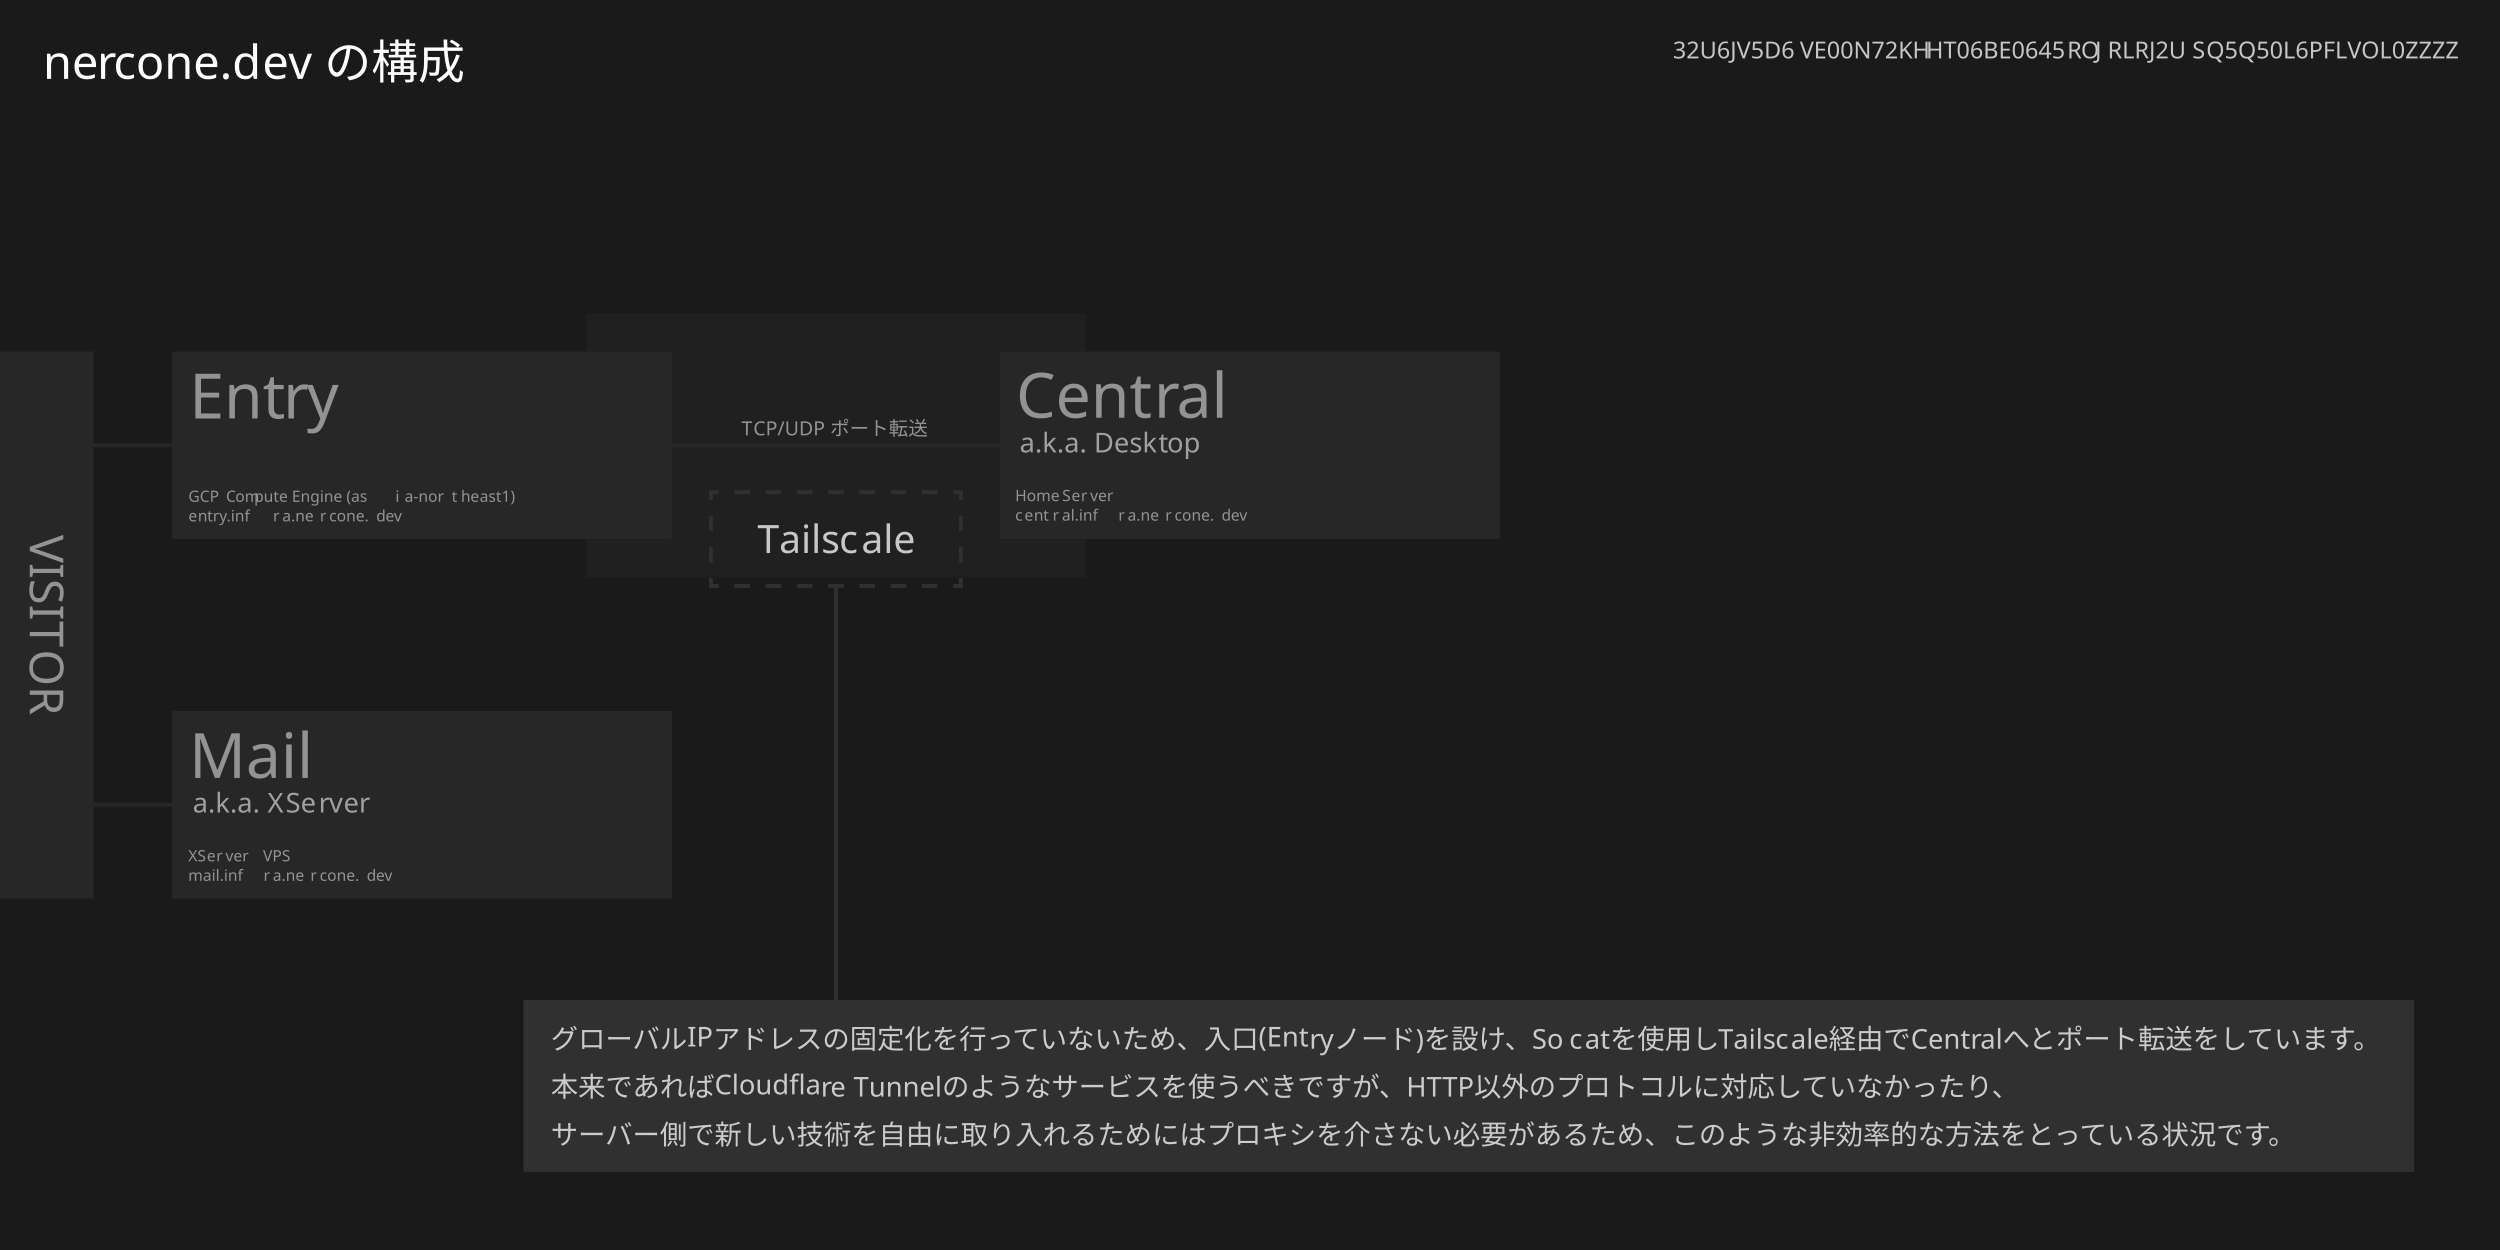
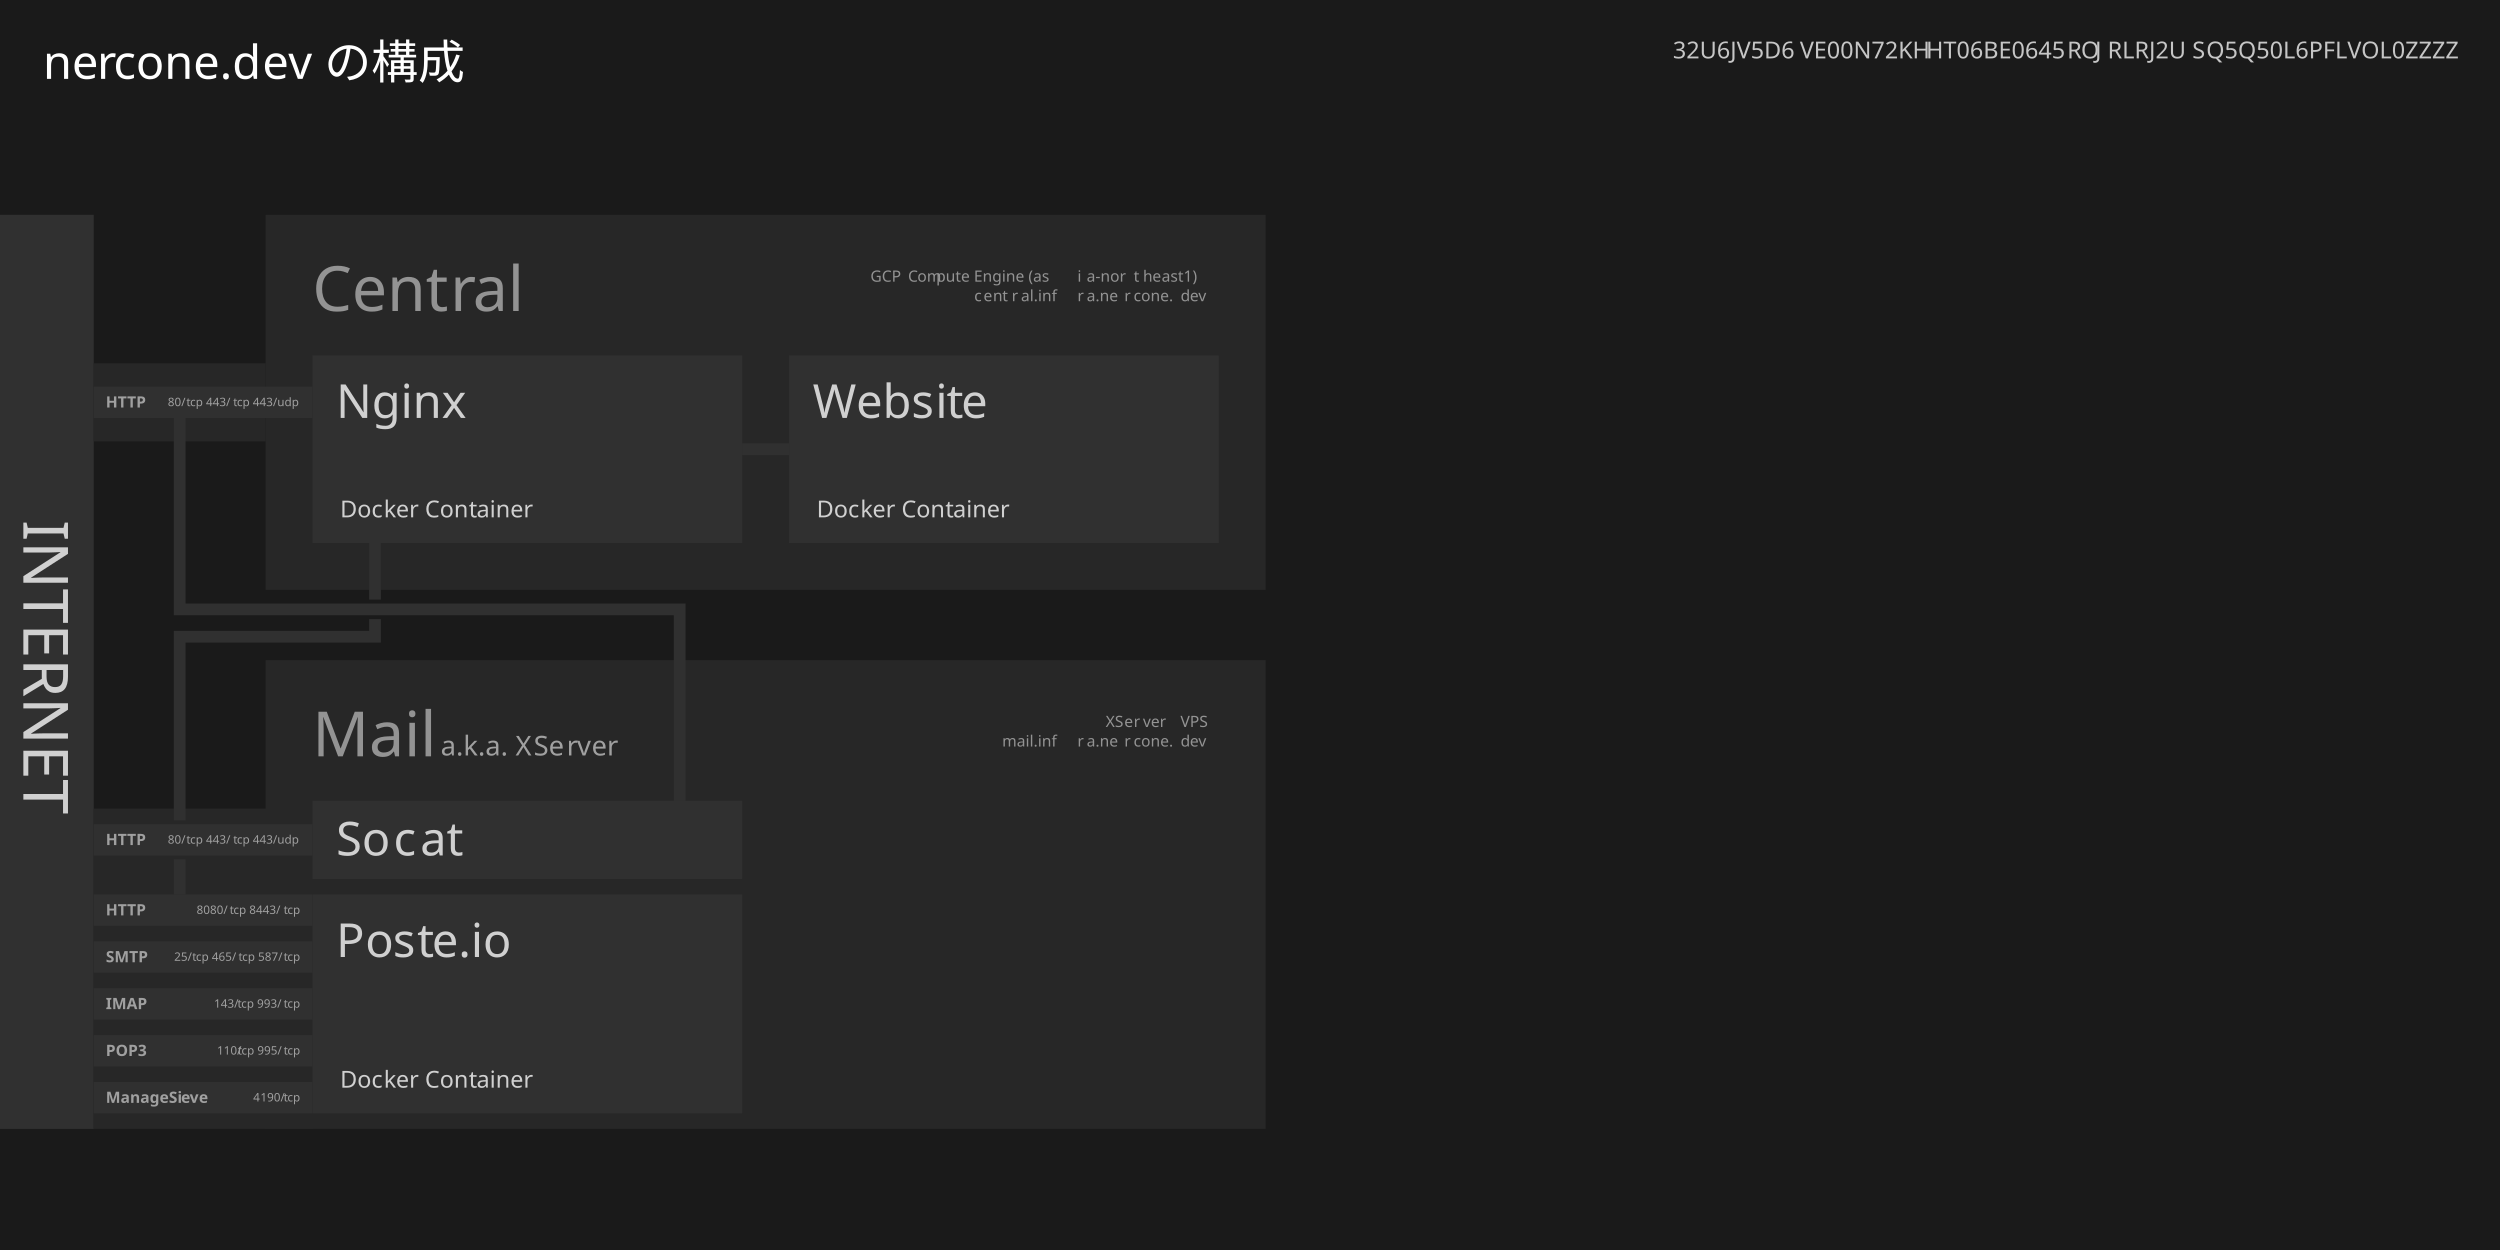
<svg xmlns="http://www.w3.org/2000/svg" id="_レイヤー_1" data-name="レイヤー 1" viewBox="0 0 1280 640">
  <defs>
    <style>
      .cls-1 {
-         stroke-linecap: square;
-       }
- 
-       .cls-1, .cls-2 {
-         stroke: #272727;
-       }
- 
-       .cls-1, .cls-2, .cls-3, .cls-4 {
        fill: none;
+         stroke: #303030;
        stroke-miterlimit: 10;
-         stroke-width: 2px;
-       }
- 
-       .cls-5, .cls-6, .cls-7, .cls-8, .cls-9, .cls-10, .cls-11 {
+         stroke-width: 6px;
+       }
+ 
+       .cls-2, .cls-3, .cls-4 {
+         fill: #d0d0d0;
+       }
+ 
+       .cls-2, .cls-3, .cls-4, .cls-5, .cls-6, .cls-7, .cls-8 {
+         font-family: NerconeSansJP-Regular, 'Nercone Sans JP';
+       }
+ 
+       .cls-2, .cls-8 {
+         font-size: 24px;
+       }
+ 
+       .cls-3, .cls-6 {
+         font-size: 32px;
+       }
+ 
+       .cls-4, .cls-9 {
+         font-size: 12px;
+       }
+ 
+       .cls-5 {
+         font-size: 6px;
+       }
+ 
+       .cls-5, .cls-10, .cls-7 {
+         fill: #a0a0a0;
+       }
+ 
+       .cls-9 {
+         opacity: .75;
+       }
+ 
+       .cls-9, .cls-6, .cls-8, .cls-11 {
        fill: #fff;
      }

-       .cls-5, .cls-6, .cls-10 {
-         opacity: .75;
-       }
- 
-       .cls-5, .cls-7, .cls-12, .cls-13, .cls-8, .cls-10, .cls-11 {
-         font-family: NerconeSansJP-Regular, 'Nercone Sans JP';
-       }
- 
-       .cls-5, .cls-13 {
+       .cls-9, .cls-11 {
+         font-family: NerconeMonoJP-Regular, 'Nercone Mono JP';
+       }
+ 
+       .cls-12 {
+         fill: #272727;
+       }
+ 
+       .cls-13 {
+         fill: #303030;
+       }
+ 
+       .cls-10 {
+         font-family: NerconeSansJP-Bold, 'Nercone Sans JP';
+         font-weight: 700;
+       }
+ 
+       .cls-10, .cls-11 {
+         font-size: 8px;
+       }
+ 
+       .cls-6, .cls-11 {
+         opacity: .5;
+       }
+ 
+       .cls-7 {
        font-size: 14px;
      }

-       .cls-6 {
-         font-size: 12px;
-       }
- 
-       .cls-6, .cls-9 {
-         font-family: NerconeMonoJP-Regular, 'Nercone Mono JP';
-       }
- 
      .cls-14 {
-         fill: #272727;
+         letter-spacing: 0em;
      }

      .cls-15 {
-         fill: #303030;
-       }
- 
-       .cls-7 {
-         font-size: 32px;
-       }
- 
-       .cls-7, .cls-9, .cls-11 {
-         opacity: .5;
-       }
- 
-       .cls-12 {
-         fill: #939393;
-         font-size: 10px;
-       }
- 
-       .cls-13 {
-         fill: #a0a0a0;
-       }
- 
-       .cls-8, .cls-11 {
-         font-size: 24px;
-       }
- 
-       .cls-9 {
-         font-size: 8px;
-       }
- 
-       .cls-10 {
-         font-size: 20px;
-       }
- 
-       .cls-3, .cls-4 {
-         stroke: #303030;
+         letter-spacing: -.07em;
      }

      .cls-16 {
-         letter-spacing: -.08em;
+         letter-spacing: -.02em;
      }

      .cls-17 {
-         letter-spacing: -.07em;
+         letter-spacing: -.02em;
      }

      .cls-18 {
-         letter-spacing: -.08em;
+         letter-spacing: -.02em;
      }

      .cls-19 {
-         fill: #202020;
+         letter-spacing: -.02em;
      }

      .cls-20 {
        letter-spacing: -.02em;
      }

      .cls-21 {
-         letter-spacing: -.02em;
+         letter-spacing: -.01em;
      }

      .cls-22 {
+         letter-spacing: -.02em;
+       }
+ 
+       .cls-23 {
+         letter-spacing: -.05em;
+       }
+ 
+       .cls-24 {
+         letter-spacing: 0em;
+       }
+ 
+       .cls-25 {
+         letter-spacing: 0em;
+       }
+ 
+       .cls-26 {
        letter-spacing: -.01em;
-       }
- 
-       .cls-23 {
-         letter-spacing: -.02em;
-       }
- 
-       .cls-24 {
-         letter-spacing: -.03em;
-       }
- 
-       .cls-25 {
-         letter-spacing: 0em;
-       }
- 
-       .cls-4 {
-         stroke-dasharray: 8 8;
-       }
- 
-       .cls-26 {
-         letter-spacing: 0em;
      }

      .cls-27 {
        letter-spacing: -.01em;
      }

      .cls-28 {
        letter-spacing: -.01em;
      }

      .cls-29 {
-         letter-spacing: -.01em;
+         letter-spacing: 0em;
      }

      .cls-30 {
        letter-spacing: 0em;
      }

      .cls-31 {
        letter-spacing: 0em;
      }

      .cls-32 {
-         letter-spacing: 0em;
+         fill: #1a1a1a;
      }

      .cls-33 {
-         fill: #1a1a1a;
+         letter-spacing: .01em;
      }

      .cls-34 {
-         letter-spacing: .01em;
+         letter-spacing: 0em;
      }

      .cls-35 {
        letter-spacing: 0em;
      }

      .cls-36 {
        letter-spacing: 0em;
      }
    </style>
  </defs>
-   <rect class="cls-33" width="1280" height="640" />
+   <rect class="cls-32" width="1280" height="640" />
  <text class="cls-8" transform="translate(22 40.37)">
    <tspan x="0" y="0">ne</tspan>
-     <tspan class="cls-23" x="27.69" y="0">r</tspan>
+     <tspan class="cls-22" x="27.69" y="0">r</tspan>
    <tspan x="36.07" y="0">cone.d</tspan>
-     <tspan class="cls-21" x="112.34" y="0">e</tspan>
+     <tspan class="cls-20" x="112.34" y="0">e</tspan>
    <tspan x="125.61" y="0">v の構成</tspan>
  </text>
-   <text class="cls-6" transform="translate(856.51 29.89)">
+   <text class="cls-9" transform="translate(856.51 29.89)">
    <tspan x="0" y="0">32U6JV5D6</tspan>
-     <tspan class="cls-27" x="65.02" y="0">V</tspan>
+     <tspan class="cls-26" x="65.02" y="0">V</tspan>
    <tspan x="72.12" y="0">E00N72K</tspan>
-     <tspan class="cls-20" x="122.69" y="0">H</tspan>
+     <tspan class="cls-18" x="122.69" y="0">H</tspan>
    <tspan x="129.63" y="0">HT06BE0645</tspan>
-     <tspan class="cls-22" x="201.88" y="0">R</tspan>
+     <tspan class="cls-21" x="201.88" y="0">R</tspan>
    <tspan x="208.93" y="0">O</tspan>
-     <tspan class="cls-17" x="216.16" y="0">J</tspan>
+     <tspan class="cls-15" x="216.16" y="0">J</tspan>
    <tspan x="222.58" y="0">RLRJ2U</tspan>
-     <tspan class="cls-25" x="265.93" y="0">S</tspan>
+     <tspan class="cls-24" x="265.93" y="0">S</tspan>
    <tspan x="273.07" y="0">Q5Q50L6PFL</tspan>
-     <tspan class="cls-27" x="345.32" y="0">V</tspan>
+     <tspan class="cls-26" x="345.32" y="0">V</tspan>
    <tspan x="352.41" y="0">OL0ZZZZ</tspan>
  </text>
  <g>
-     <rect class="cls-14" y="180" width="48" height="280" />
-     <text class="cls-11" transform="translate(15.25 273.85) rotate(90)">
-       <tspan x="0" y="0">VISI</tspan>
-       <tspan class="cls-24" x="44.13" y="0">T</tspan>
-       <tspan x="58.65" y="0">OR</tspan>
-     </text>
-   </g>
-   <line class="cls-1" x1="48" y1="228" x2="88" y2="228" />
-   <line class="cls-1" x1="88" y1="412" x2="48" y2="412" />
-   <g>
-     <rect class="cls-19" x="300" y="160.5" width="256" height="135" />
-     <text class="cls-10" transform="translate(387.8 283.15)">
-       <tspan class="cls-16" x="0" y="0">T</tspan>
-       <tspan x="11.11" y="0">ails</tspan>
-       <tspan class="cls-36" x="41.85" y="0">c</tspan>
-       <tspan x="53.23" y="0">ale</tspan>
+     <rect class="cls-13" y="110" width="48" height="468" />
+     <text class="cls-3" transform="translate(11.96 266.29) rotate(90)">
+       <tspan x="0" y="0">INTERNET</tspan>
    </text>
  </g>
  <g>
-     <rect class="cls-14" x="88" y="180" width="256" height="96" />
-     <text class="cls-7" transform="translate(96.93 214.24)">
-       <tspan x="0" y="0">Ent</tspan>
-       <tspan class="cls-34" x="48.03" y="0">r</tspan>
-       <tspan x="60.14" y="0">y</tspan>
-     </text>
-     <text class="cls-9" transform="translate(96.45 256.94)">
+     <rect class="cls-12" x="136" y="110" width="512" height="192" />
+     <text class="cls-6" transform="translate(159.93 159.24)">
+       <tspan x="0" y="0">Cent</tspan>
+       <tspan class="cls-31" x="70.59" y="0">r</tspan>
+       <tspan x="82.14" y="0">al</tspan>
+     </text>
+     <text class="cls-11" transform="translate(445.64 144.23)">
      <tspan x="0" y="0">GCP </tspan>
-       <tspan class="cls-25" x="19.27" y="0">C</tspan>
+       <tspan class="cls-24" x="19.27" y="0">C</tspan>
      <tspan x="24.03" y="0">om</tspan>
      <tspan class="cls-35" x="33.66" y="0">p</tspan>
      <tspan x="38.55" y="0">ute Engine (as</tspan>
-       <tspan class="cls-29" x="105.98" y="0">i</tspan>
+       <tspan class="cls-28" x="105.98" y="0">i</tspan>
      <tspan x="110.71" y="0">a-nor</tspan>
-       <tspan class="cls-25" x="134.79" y="0">t</tspan>
+       <tspan class="cls-24" x="134.79" y="0">t</tspan>
      <tspan x="139.55" y="0">h</tspan>
-       <tspan class="cls-30" x="144.37" y="0">e</tspan>
+       <tspan class="cls-29" x="144.37" y="0">e</tspan>
      <tspan x="149.11" y="0">ast1)</tspan>
-       <tspan x="0" y="10">e</tspan>
-       <tspan class="cls-32" x="4.82" y="10">n</tspan>
-       <tspan x="9.61" y="10">try.inf</tspan>
-       <tspan class="cls-30" x="43.32" y="10">r</tspan>
-       <tspan x="48.07" y="10">a.ne</tspan>
-       <tspan class="cls-30" x="67.33" y="10">r</tspan>
-       <tspan x="72.08" y="10">cone.</tspan>
-       <tspan class="cls-26" x="96.16" y="10">d</tspan>
-       <tspan x="100.9" y="10">ev</tspan>
-     </text>
+       <tspan class="cls-24" x="53.15" y="10">c</tspan>
+       <tspan x="57.91" y="10">e</tspan>
+       <tspan class="cls-31" x="62.73" y="10">n</tspan>
+       <tspan x="67.52" y="10">t</tspan>
+       <tspan class="cls-29" x="72.34" y="10">r</tspan>
+       <tspan x="77.08" y="10">al.inf</tspan>
+       <tspan class="cls-29" x="105.98" y="10">r</tspan>
+       <tspan x="110.73" y="10">a.ne</tspan>
+       <tspan class="cls-29" x="129.99" y="10">r</tspan>
+       <tspan x="134.74" y="10">cone.</tspan>
+       <tspan class="cls-25" x="158.82" y="10">d</tspan>
+       <tspan x="163.56" y="10">ev</tspan>
+     </text>
+     <rect class="cls-12" x="48" y="186" width="88" height="40" />
+     <g>
+       <rect class="cls-13" x="48" y="198" width="112" height="16" />
+       <text class="cls-10" transform="translate(54.16 208.67)">
+         <tspan x="0" y="0">HTTP</tspan>
+       </text>
+       <text class="cls-5" transform="translate(85.9 207.94)">
+         <tspan x="0" y="0">80/</tspan>
+         <tspan class="cls-30" x="9.54" y="0">t</tspan>
+         <tspan x="11.42" y="0">cp 443/</tspan>
+         <tspan class="cls-30" x="33.52" y="0">t</tspan>
+         <tspan x="35.4" y="0">cp 443/udp</tspan>
+       </text>
+     </g>
+     <g>
+       <rect class="cls-13" x="160" y="182" width="220" height="96" />
+       <text class="cls-2" transform="translate(172.11 213.99)">
+         <tspan x="0" y="0">Nginx</tspan>
+       </text>
+       <text class="cls-4" transform="translate(174.14 264.89)">
+         <tspan x="0" y="0">Doc</tspan>
+         <tspan class="cls-19" x="22.36" y="0">k</tspan>
+         <tspan x="28.56" y="0">er Con</tspan>
+         <tspan class="cls-34" x="65.88" y="0">t</tspan>
+         <tspan x="69.84" y="0">ainer</tspan>
+       </text>
+     </g>
+     <line class="cls-1" x1="380" y1="230" x2="404" y2="230" />
+     <g>
+       <rect class="cls-13" x="404" y="182" width="220" height="96" />
+       <text class="cls-2" transform="translate(416.11 213.99)">
+         <tspan class="cls-23" x="0" y="0">W</tspan>
+         <tspan x="22.24" y="0">ebs</tspan>
+         <tspan class="cls-14" x="62.82" y="0">i</tspan>
+         <tspan class="cls-30" x="68.5" y="0">t</tspan>
+         <tspan x="76.03" y="0">e</tspan>
+       </text>
+       <text class="cls-4" transform="translate(418.14 264.89)">
+         <tspan x="0" y="0">Doc</tspan>
+         <tspan class="cls-19" x="22.36" y="0">k</tspan>
+         <tspan x="28.56" y="0">er Con</tspan>
+         <tspan class="cls-34" x="65.88" y="0">t</tspan>
+         <tspan x="69.84" y="0">ainer</tspan>
+       </text>
+     </g>
  </g>
  <g>
-     <rect class="cls-14" x="88" y="364" width="256" height="96" />
-     <text class="cls-7" transform="translate(96.85 398.31)">
+     <rect class="cls-12" x="136" y="338" width="512" height="240" />
+     <text class="cls-6" transform="translate(159.93 387.24)">
      <tspan x="0" y="0">Mail</tspan>
    </text>
-     <text class="cls-9" transform="translate(96.37 441)">
-       <tspan class="cls-25" x="0" y="0">XS</tspan>
+     <text class="cls-7" transform="translate(225.63 386.8)">
+       <tspan x="0" y="0">a.k.a. </tspan>
+       <tspan class="cls-26" x="38.31" y="0">X</tspan>
+       <tspan x="47.59" y="0">Se</tspan>
+       <tspan class="cls-33" x="64.51" y="0">r</tspan>
+       <tspan class="cls-20" x="69.81" y="0">v</tspan>
+       <tspan x="77.25" y="0">er</tspan>
+     </text>
+     <text class="cls-11" transform="translate(566.1 372.23)">
+       <tspan class="cls-24" x="0" y="0">XS</tspan>
      <tspan x="9.52" y="0">e</tspan>
-       <tspan class="cls-28" x="14.34" y="0">r</tspan>
+       <tspan class="cls-27" x="14.34" y="0">r</tspan>
      <tspan x="19.07" y="0">ver</tspan>
-       <tspan class="cls-25" x="33.52" y="0"> </tspan>
+       <tspan class="cls-24" x="33.52" y="0"> </tspan>
      <tspan x="38.29" y="0">VPS</tspan>
-       <tspan x="0" y="10">mail.inf</tspan>
-       <tspan class="cls-30" x="38.53" y="10">r</tspan>
-       <tspan x="43.28" y="10">a.ne</tspan>
-       <tspan class="cls-30" x="62.54" y="10">r</tspan>
-       <tspan x="67.29" y="10">cone.</tspan>
-       <tspan class="cls-26" x="91.37" y="10">d</tspan>
-       <tspan x="96.11" y="10">ev</tspan>
-     </text>
-     <text class="cls-13" transform="translate(98.64 416)">
-       <tspan x="0" y="0">a.k.a. </tspan>
-       <tspan class="cls-27" x="38.31" y="0">X</tspan>
-       <tspan x="47.59" y="0">Se</tspan>
-       <tspan class="cls-34" x="64.51" y="0">r</tspan>
-       <tspan class="cls-21" x="69.81" y="0">v</tspan>
-       <tspan x="77.25" y="0">er</tspan>
-     </text>
+       <tspan x="-53.01" y="10">mail.inf</tspan>
+       <tspan class="cls-29" x="-14.48" y="10">r</tspan>
+       <tspan x="-9.73" y="10">a.ne</tspan>
+       <tspan class="cls-29" x="9.53" y="10">r</tspan>
+       <tspan x="14.28" y="10">cone.</tspan>
+       <tspan class="cls-25" x="38.36" y="10">d</tspan>
+       <tspan x="43.1" y="10">ev</tspan>
+     </text>
+     <rect class="cls-12" x="48" y="414" width="112" height="164" />
+     <polyline class="cls-1" points="192 278 192 326 92 326 92 458" />
+     <rect class="cls-12" x="87" y="420" width="10" height="20" />
+     <g>
+       <rect class="cls-13" x="48" y="422" width="112" height="16" />
+       <text class="cls-10" transform="translate(54.16 432.67)">
+         <tspan x="0" y="0">HTTP</tspan>
+       </text>
+       <text class="cls-5" transform="translate(85.9 431.94)">
+         <tspan x="0" y="0">80/</tspan>
+         <tspan class="cls-30" x="9.54" y="0">t</tspan>
+         <tspan x="11.42" y="0">cp 443/</tspan>
+         <tspan class="cls-30" x="33.52" y="0">t</tspan>
+         <tspan x="35.4" y="0">cp 443/udp</tspan>
+       </text>
+     </g>
+     <g>
+       <rect class="cls-13" x="48" y="458" width="112" height="16" />
+       <text class="cls-10" transform="translate(54.16 468.67)">
+         <tspan x="0" y="0">HTTP</tspan>
+       </text>
+       <text class="cls-5" transform="translate(100.64 467.94)">
+         <tspan x="0" y="0">8080/</tspan>
+         <tspan class="cls-30" x="16.96" y="0">t</tspan>
+         <tspan x="18.85" y="0">cp 8443/</tspan>
+         <tspan class="cls-30" x="44.6" y="0">t</tspan>
+         <tspan x="46.49" y="0">cp</tspan>
+       </text>
+     </g>
+     <g>
+       <rect class="cls-13" x="48" y="482" width="112" height="16" />
+       <text class="cls-10" transform="translate(54.16 492.67)">
+         <tspan x="0" y="0">SMTP</tspan>
+       </text>
+       <text class="cls-5" transform="translate(89.18 491.94)">
+         <tspan x="0" y="0">25/</tspan>
+         <tspan class="cls-30" x="9.25" y="0">t</tspan>
+         <tspan x="11.13" y="0">cp 465/</tspan>
+         <tspan class="cls-30" x="32.92" y="0">t</tspan>
+         <tspan x="34.8" y="0">cp 587/</tspan>
+         <tspan class="cls-30" x="56.06" y="0">t</tspan>
+         <tspan x="57.95" y="0">cp</tspan>
+       </text>
+     </g>
+     <g>
+       <rect class="cls-13" x="48" y="506" width="112" height="16" />
+       <text class="cls-10" transform="translate(54.16 516.67)">
+         <tspan x="0" y="0">IMAP</tspan>
+       </text>
+       <text class="cls-5" transform="translate(109.58 515.94)">
+         <tspan x="0" y="0">143/</tspan>
+         <tspan class="cls-30" x="12.01" y="0">t</tspan>
+         <tspan x="13.9" y="0">cp 993/</tspan>
+         <tspan class="cls-30" x="35.66" y="0">t</tspan>
+         <tspan x="37.55" y="0">cp</tspan>
+       </text>
+     </g>
+     <g>
+       <rect class="cls-13" x="48" y="530" width="112" height="16" />
+       <text class="cls-10" transform="translate(54.16 540.67)">
+         <tspan x="0" y="0">POP3</tspan>
+       </text>
+       <text class="cls-5" transform="translate(111.1 539.94)">
+         <tspan x="0" y="0">110/</tspan>
+         <tspan class="cls-30" x="10.64" y="0">t</tspan>
+         <tspan x="12.52" y="0">cp 995/</tspan>
+         <tspan class="cls-30" x="34.15" y="0">t</tspan>
+         <tspan x="36.03" y="0">cp</tspan>
+       </text>
+     </g>
+     <g>
+       <rect class="cls-13" x="48" y="554" width="112" height="16" />
+       <text class="cls-10" transform="translate(54.16 564.67)">
+         <tspan x="0" y="0">ManageSi</tspan>
+         <tspan class="cls-17" x="38.54" y="0">ev</tspan>
+         <tspan x="47.67" y="0">e</tspan>
+       </text>
+       <text class="cls-5" transform="translate(129.62 563.94)">
+         <tspan class="cls-16" x="0" y="0">4</tspan>
+         <tspan x="3.69" y="0">190/</tspan>
+         <tspan class="cls-30" x="15.63" y="0">t</tspan>
+         <tspan x="17.51" y="0">cp</tspan>
+       </text>
+     </g>
+     <g>
+       <rect class="cls-13" x="160" y="410" width="220" height="40" />
+       <text class="cls-2" transform="translate(172.11 437.99)">
+         <tspan x="0" y="0">So</tspan>
+         <tspan class="cls-36" x="29.38" y="0">c</tspan>
+         <tspan x="43.04" y="0">at</tspan>
+       </text>
+     </g>
+     <g>
+       <rect class="cls-13" x="160" y="458" width="220" height="112" />
+       <text class="cls-2" transform="translate(172.11 489.99)">
+         <tspan class="cls-26" x="0" y="0">P</tspan>
+         <tspan x="14.93" y="0">o</tspan>
+         <tspan class="cls-14" x="29.05" y="0">s</tspan>
+         <tspan class="cls-30" x="41.48" y="0">t</tspan>
+         <tspan x="49.02" y="0">e.io</tspan>
+       </text>
+       <text class="cls-4" transform="translate(174.14 556.89)">
+         <tspan x="0" y="0">Doc</tspan>
+         <tspan class="cls-19" x="22.36" y="0">k</tspan>
+         <tspan x="28.56" y="0">er Con</tspan>
+         <tspan class="cls-34" x="65.88" y="0">t</tspan>
+         <tspan x="69.84" y="0">ainer</tspan>
+       </text>
+     </g>
  </g>
-   <line class="cls-2" x1="512" y1="228" x2="344" y2="228" />
-   <g>
-     <rect class="cls-14" x="512" y="180" width="256" height="96" />
-     <text class="cls-7" transform="translate(520.23 213.88)">
-       <tspan x="0" y="0">Cent</tspan>
-       <tspan class="cls-32" x="70.59" y="0">r</tspan>
-       <tspan x="82.14" y="0">al</tspan>
-     </text>
-     <text class="cls-13" transform="translate(522.02 231.64)">
-       <tspan x="0" y="0">a.k.a. Desk</tspan>
-       <tspan class="cls-31" x="71.11" y="0">t</tspan>
-       <tspan x="75.5" y="0">op</tspan>
-     </text>
-     <text class="cls-9" transform="translate(519.75 256.57)">
-       <tspan x="0" y="0">Home </tspan>
-       <tspan class="cls-25" x="24.08" y="0">S</tspan>
-       <tspan x="28.84" y="0">e</tspan>
-       <tspan class="cls-28" x="33.66" y="0">r</tspan>
-       <tspan x="38.39" y="0">ver</tspan>
-       <tspan class="cls-25" x="0" y="10">c</tspan>
-       <tspan x="4.76" y="10">e</tspan>
-       <tspan class="cls-32" x="9.58" y="10">n</tspan>
-       <tspan x="14.37" y="10">t</tspan>
-       <tspan class="cls-30" x="19.18" y="10">r</tspan>
-       <tspan x="23.93" y="10">al.inf</tspan>
-       <tspan class="cls-30" x="52.83" y="10">r</tspan>
-       <tspan x="57.57" y="10">a.ne</tspan>
-       <tspan class="cls-30" x="76.84" y="10">r</tspan>
-       <tspan x="81.59" y="10">cone.</tspan>
-       <tspan class="cls-26" x="105.67" y="10">d</tspan>
-       <tspan x="110.41" y="10">ev</tspan>
-     </text>
-   </g>
-   <g>
-     <g>
-       <polyline class="cls-3" points="492 296 492 300 488 300" />
-       <line class="cls-4" x1="480" y1="300" x2="372" y2="300" />
-       <polyline class="cls-3" points="368 300 364 300 364 296" />
-       <line class="cls-4" x1="364" y1="288" x2="364" y2="260" />
-       <polyline class="cls-3" points="364 256 364 252 368 252" />
-       <line class="cls-4" x1="376" y1="252" x2="484" y2="252" />
-       <polyline class="cls-3" points="488 252 492 252 492 256" />
-       <line class="cls-4" x1="492" y1="264" x2="492" y2="292" />
-     </g>
-     <line class="cls-3" x1="428" y1="512" x2="428" y2="300" />
-     <rect class="cls-15" x="268" y="512" width="968" height="88" />
-     <text class="cls-5" transform="translate(281.98 536.95)">
-       <tspan x="0" y="0">グローバルIPアドレスの固定化を行っていないため、入口(Ent</tspan>
-       <tspan class="cls-34" x="388.43" y="0">r</tspan>
-       <tspan x="393.72" y="0">yノード)を設け、So</tspan>
-       <tspan class="cls-36" x="521.47" y="0">c</tspan>
-       <tspan x="529.44" y="0">atを使用し</tspan>
-       <tspan class="cls-16" x="597.7" y="0">T</tspan>
-       <tspan x="605.48" y="0">ails</tspan>
-       <tspan class="cls-36" x="626.99" y="0">c</tspan>
-       <tspan x="634.96" y="0">ale経由でCent</tspan>
-       <tspan class="cls-32" x="726.87" y="0">r</tspan>
-       <tspan x="731.92" y="0">alへとポート転送をしています。</tspan>
-       <tspan x="0" y="24.5">本来であればCloudfla</tspan>
-       <tspan class="cls-23" x="138.28" y="24.5">r</tspan>
-       <tspan x="143.17" y="24.5">e </tspan>
-       <tspan class="cls-18" x="155.03" y="24.5">T</tspan>
-       <tspan x="162.86" y="24.5">unnelのようなサービスを使うべきですが、HTTP以外のプロトコルに対応していなかったり、</tspan>
-       <tspan x="0" y="49">サーバー側で新しい技術を自由に取り入れるためにはプロキシを介さない必要があるため、このような非効率的な方法をとっている状況です。</tspan>
-     </text>
-   </g>
-   <text class="cls-12" transform="translate(379.62 222.89)">
-     <tspan class="cls-24" x="0" y="0">T</tspan>
-     <tspan x="6.05" y="0">CP/UDP ポート転送</tspan>
-   </text>
+   <rect class="cls-32" x="187" y="307" width="10" height="10" />
+   <polyline class="cls-1" points="348 410 348 312 92 312 92 214" />
</svg>
